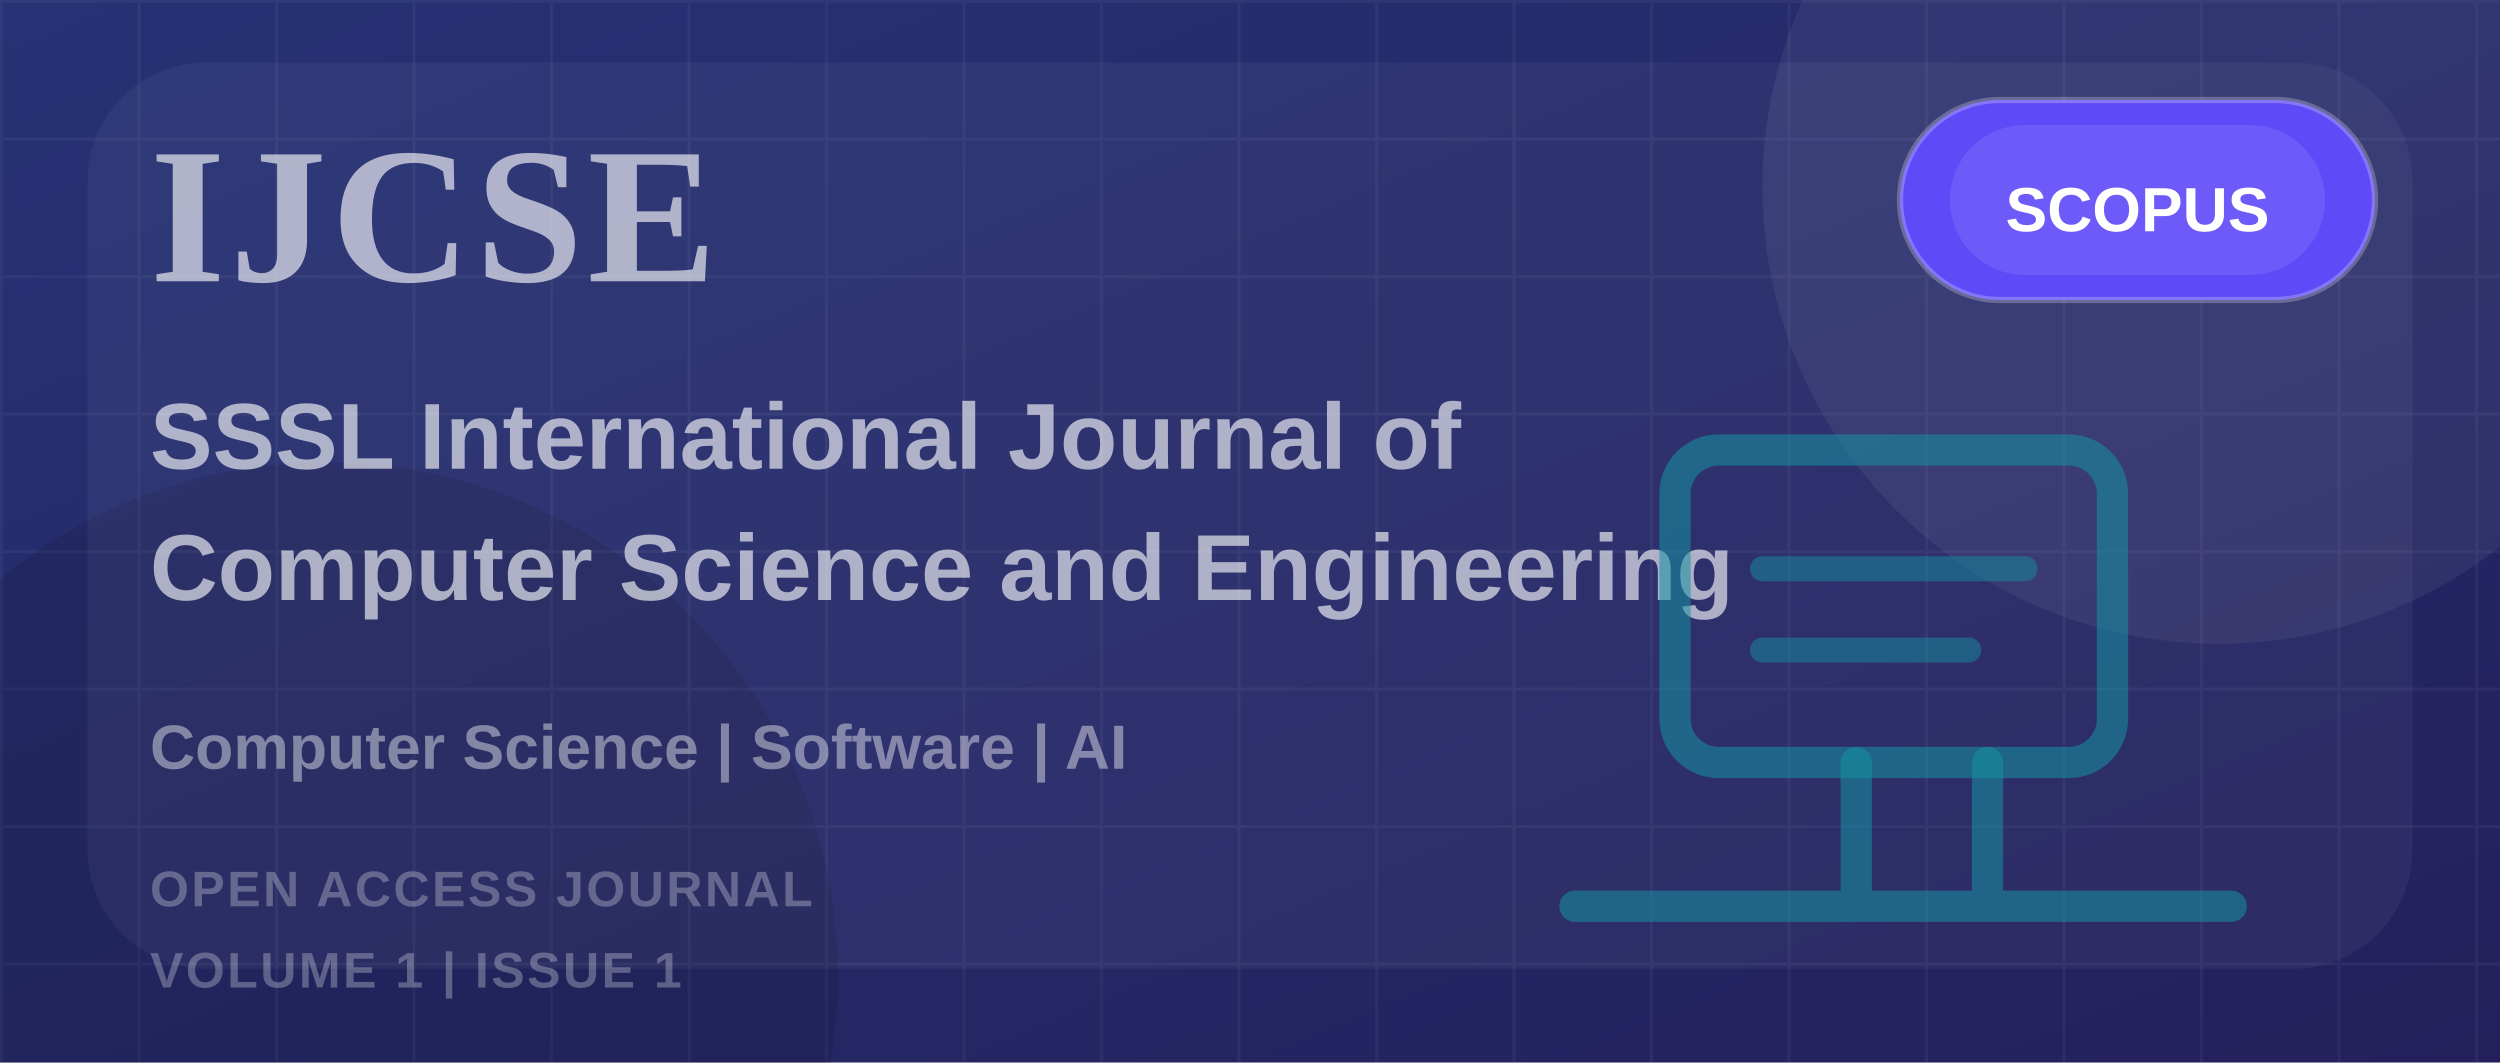
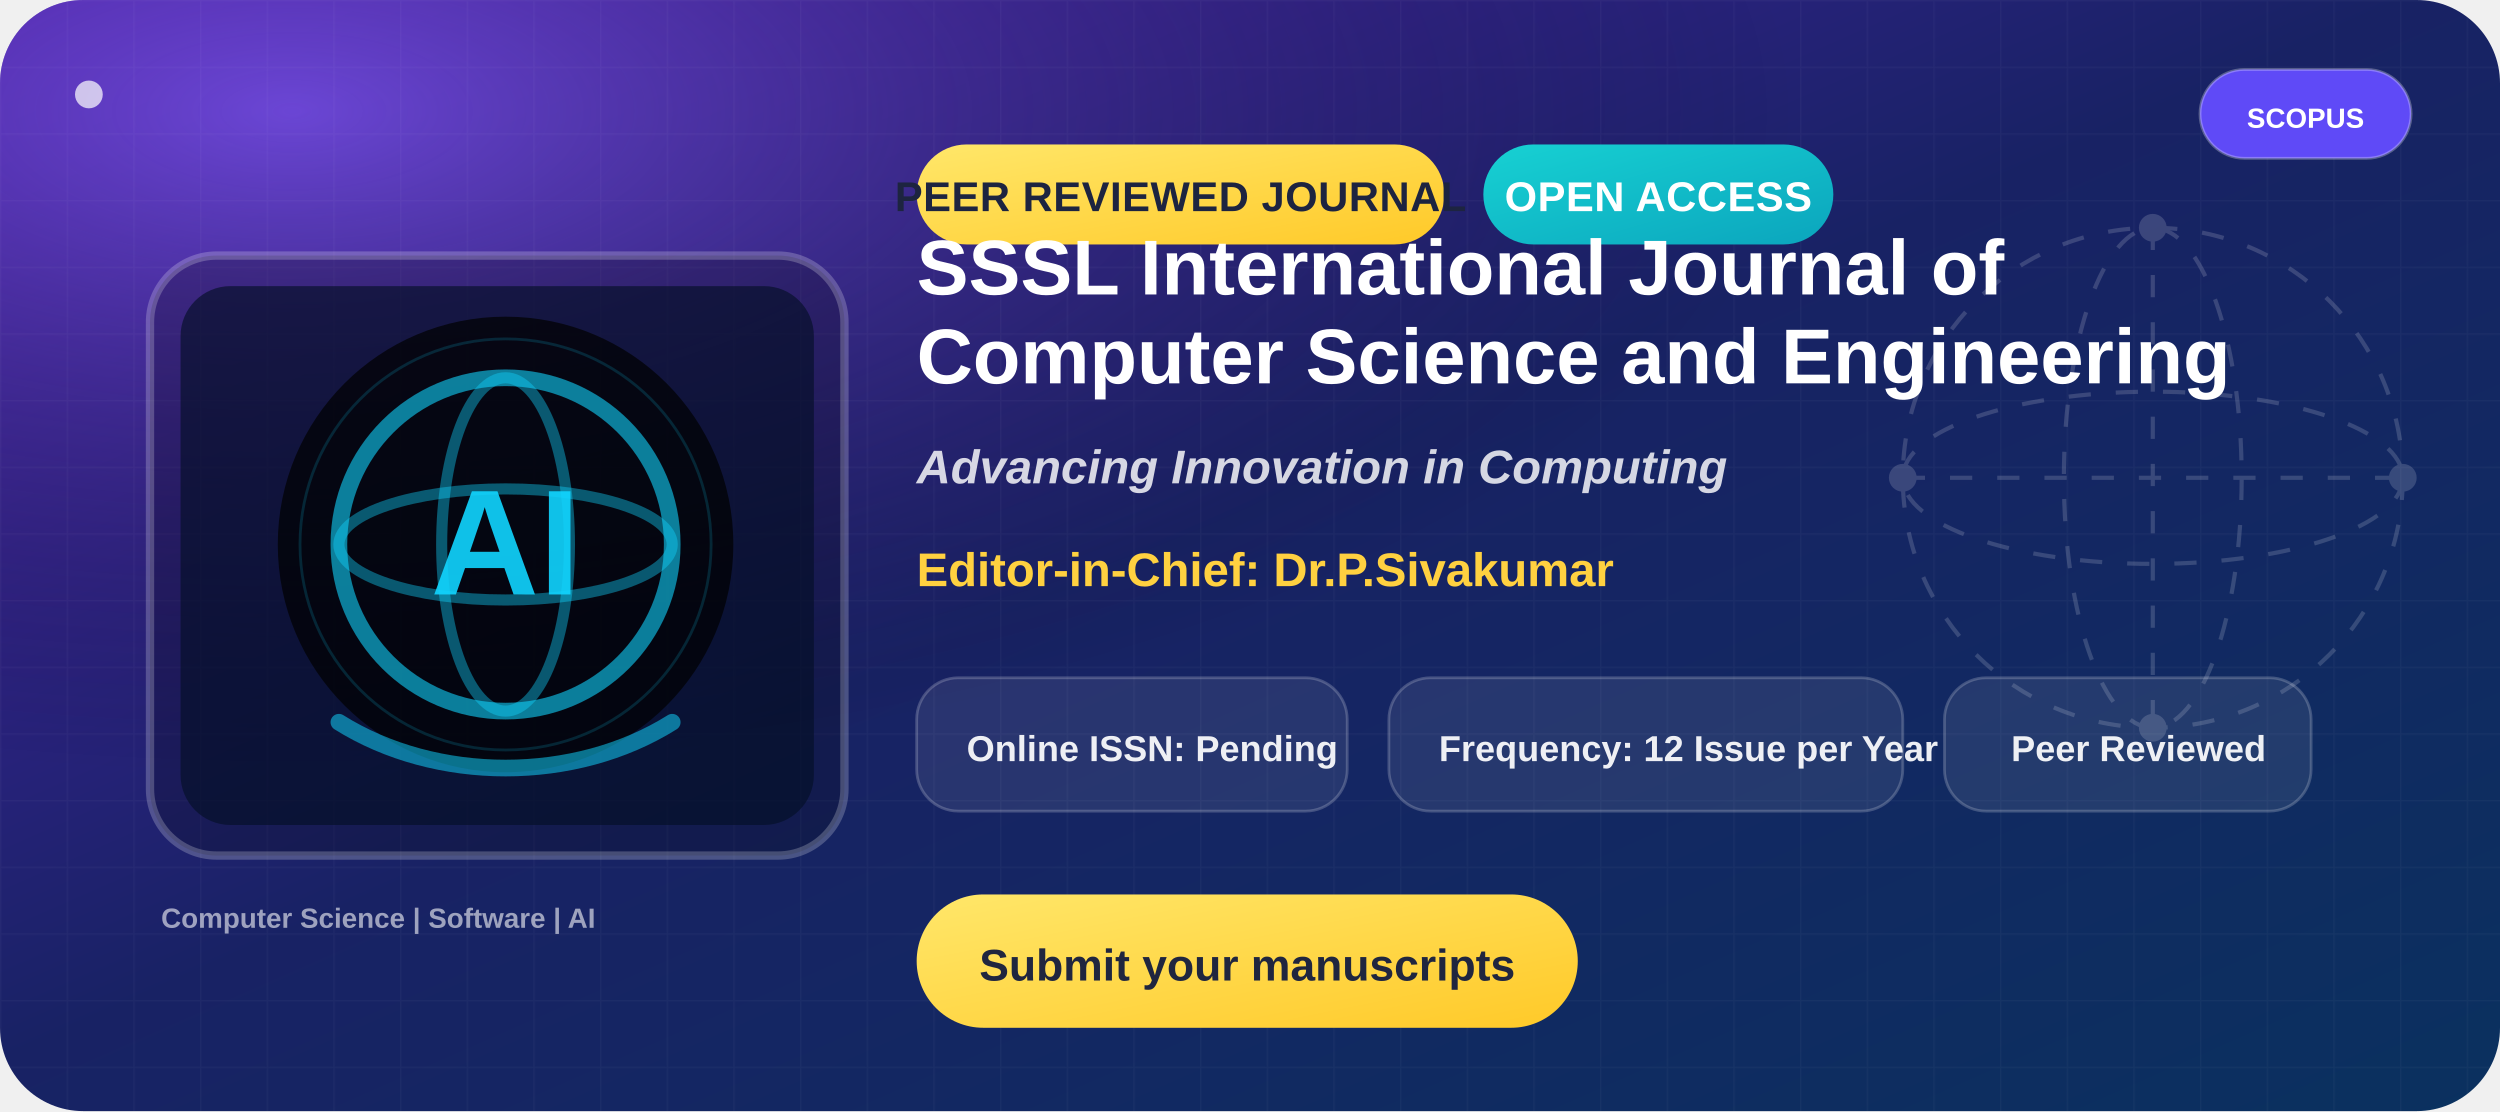
- <svg xmlns="http://www.w3.org/2000/svg" viewBox="0 0 400 170" role="img" aria-labelledby="title-IJCSE desc-IJCSE">
+ <svg xmlns="http://www.w3.org/2000/svg" viewBox="0 0 900 400" role="img" aria-labelledby="title-IJCSE desc-IJCSE">
  <defs>
-     <linearGradient id="journalBanner1" x1="0%" y1="0%" x2="100%" y2="100%">
-       <stop offset="0%" stop-color="#263274" />
-       <stop offset="100%" stop-color="#24205c" />
+     <linearGradient id="bg1" x1="0%" y1="0%" x2="100%" y2="100%">
+       <stop offset="0%" stop-color="#4d22b2" />
+       <stop offset="48%" stop-color="#182264" />
+       <stop offset="100%" stop-color="#0a315f" />
    </linearGradient>
-     <pattern id="grid1" width="22" height="22" patternUnits="userSpaceOnUse">
-       <path d="M22 0H0V22" fill="none" stroke="#ffffff" stroke-opacity="0.045" stroke-width="1" />
+     <radialGradient id="glow1" cx="12%" cy="10%" r="60%">
+       <stop offset="0%" stop-color="#8d63ff" stop-opacity="0.55" />
+       <stop offset="100%" stop-color="#000000" stop-opacity="0" />
+     </radialGradient>
+     <linearGradient id="gold1" x1="0%" y1="0%" x2="100%" y2="100%">
+       <stop offset="0%" stop-color="#ffe76a" />
+       <stop offset="100%" stop-color="#ffc928" />
+     </linearGradient>
+     <linearGradient id="cyan1" x1="0%" y1="0%" x2="100%" y2="100%">
+       <stop offset="0%" stop-color="#17d1d3" />
+       <stop offset="100%" stop-color="#0ba5bd" />
+     </linearGradient>
+     <pattern id="grid1" width="24" height="24" patternUnits="userSpaceOnUse">
+       <path d="M24 0H0V24" fill="none" stroke="#ffffff" stroke-opacity="0.035" stroke-width="1" />
    </pattern>
-     <style>
-       .code { font-family: Georgia, 'Times New Roman', serif; font-size: 31px; font-weight: 800; letter-spacing: 0.7px; fill: rgba(255,255,255,0.62); }
-       .title { font-family: 'Outfit', 'Segoe UI', Arial, sans-serif; font-size: 15px; font-weight: 800; fill: rgba(255,255,255,0.62); }
-       .subject { font-family: 'Poppins', 'Segoe UI', Arial, sans-serif; font-size: 10px; font-weight: 700; fill: rgba(255,255,255,0.42); }
-       .meta { font-family: 'Poppins', 'Segoe UI', Arial, sans-serif; font-size: 8px; font-weight: 800; fill: rgba(255,255,255,0.28); letter-spacing: 0.4px; }
-     </style>
+     <style>.pill{font-family:'Outfit','Segoe UI',Arial,sans-serif;font-weight:900;font-size:15px;letter-spacing:.2px}.title{font-family:'Outfit','Segoe UI',Arial,sans-serif;font-weight:900;font-size:28px;fill:#fff;letter-spacing:0}.tagline{font-family:'Outfit','Segoe UI',Arial,sans-serif;font-style:italic;font-weight:800;font-size:17px;fill:rgba(255,255,255,.82)}.editor{font-family:'Outfit','Segoe UI',Arial,sans-serif;font-weight:900;font-size:17px;fill:#ffd140}.chip{font-family:'Outfit','Segoe UI',Arial,sans-serif;font-size:13px;font-weight:800;fill:rgba(255,255,255,.92)}.small{font-family:'Poppins','Segoe UI',Arial,sans-serif;font-size:10px;font-weight:800;fill:rgba(255,255,255,.58)}</style>
  </defs>
-   <rect width="400" height="170" fill="url(#journalBanner1)" />
-   <rect width="400" height="170" fill="url(#grid1)" />
-   <circle cx="355" cy="30" r="73" fill="#ffffff" opacity="0.055" />
-   <circle cx="52" cy="156" r="82" fill="#000000" opacity="0.11" />
-   <rect x="14" y="10" width="372" height="145" rx="19" fill="#ffffff" opacity="0.045" />
-   <text x="24" y="45" class="code">IJCSE</text>
-   <text x="24" y="75" class="title">SSSL International Journal of</text>
-   <text x="24" y="96" class="title">Computer Science and Engineering</text>
-   <text x="24" y="123" class="subject">Computer Science | Software | AI</text>
-   <text x="24" y="145" class="meta">OPEN ACCESS JOURNAL</text>
-   <text x="24" y="158" class="meta">VOLUME 1 | ISSUE 1</text>
-   <rect x="268" y="72" width="70" height="50" rx="7" fill="none" stroke="#1591a0" stroke-width="5" stroke-linecap="round" stroke-linejoin="round" opacity="0.56" />
-   <path d="M252 145h105M297 122v22M318 122v22" fill="none" stroke="#1591a0" stroke-width="5" stroke-linecap="round" stroke-linejoin="round" opacity="0.56" />
-   <path d="M282 91h42M282 104h33" fill="none" stroke="#1591a0" stroke-width="4" stroke-linecap="round" stroke-linejoin="round" opacity="0.48" />
-   <g transform="translate(304 16)">
-     <rect width="76" height="32" rx="16" fill="#5f4af7" stroke="#ffffff" stroke-opacity="0.24" />
-     <rect x="8" y="4" width="60" height="24" rx="12" fill="#ffffff" opacity="0.09" />
-     <text x="38" y="21" text-anchor="middle" font-family="Poppins, Arial" font-size="10" font-weight="900" fill="#ffffff">SCOPUS</text>
+   <rect width="900" height="400" rx="30" fill="url(#bg1)" />
+   <rect width="900" height="400" rx="30" fill="url(#glow1)" />
+   <rect width="900" height="400" rx="30" fill="url(#grid1)" />
+   <circle cx="32" cy="34" r="5" fill="#fff" opacity=".7" />
+   <g opacity=".16" transform="translate(675 64)">
+     <circle cx="100" cy="108" r="90" fill="none" stroke="#fff" stroke-width="1.5" stroke-dasharray="8 9" />
+     <ellipse cx="100" cy="108" rx="90" ry="31" fill="none" stroke="#fff" stroke-width="1.5" stroke-dasharray="8 9" />
+     <ellipse cx="100" cy="108" rx="32" ry="90" fill="none" stroke="#fff" stroke-width="1.5" stroke-dasharray="8 9" />
+     <path d="M10 108h180M100 18v180" stroke="#fff" stroke-width="1.5" stroke-dasharray="8 9" />
+     <circle cx="100" cy="18" r="5" fill="#fff" />
+     <circle cx="100" cy="198" r="5" fill="#fff" />
+     <circle cx="10" cy="108" r="5" fill="#fff" />
+     <circle cx="190" cy="108" r="5" fill="#fff" />
+   </g>
+   <g transform="translate(54 92)">
+     <rect x="0" y="0" width="250" height="216" rx="24" fill="rgba(0,0,0,.22)" stroke="rgba(255,255,255,.22)" stroke-width="3" />
+     <rect x="11" y="11" width="228" height="194" rx="18" fill="rgba(4,15,38,.64)" />
+     <g transform="translate(6 6)">
+       <circle cx="122" cy="98" r="82" fill="#000" opacity=".7" />
+       <circle cx="122" cy="98" r="74" fill="none" stroke="#11d5ff" stroke-opacity=".16" />
+       <circle cx="122" cy="98" r="60" fill="none" stroke="#11d5ff" stroke-linecap="round" stroke-linejoin="round" stroke-width="6" opacity="0.58" />
+       <ellipse cx="122" cy="98" rx="60" ry="20" fill="none" stroke="#11d5ff" stroke-linecap="round" stroke-linejoin="round" stroke-width="4" opacity="0.4" />
+       <ellipse cx="122" cy="98" rx="23" ry="60" fill="none" stroke="#11d5ff" stroke-linecap="round" stroke-linejoin="round" stroke-width="4" opacity="0.4" />
+       <text x="122" y="116" text-anchor="middle" font-family="Outfit,Arial" font-size="54" font-weight="900" fill="#11d5ff" opacity="0.9">AI</text>
+       <path d="M62 162c35 22 85 22 120 0" fill="none" stroke="#11d5ff" stroke-linecap="round" stroke-linejoin="round" stroke-width="6" opacity="0.52" />
+     </g>
+   </g>
+   <g transform="translate(330 52)">
+     <rect x="0" y="0" width="190" height="36" rx="18" fill="url(#gold1)" />
+     <text x="95" y="24" text-anchor="middle" class="pill" fill="#1d2440">PEER REVIEWED JOURNAL</text>
+     <rect x="204" y="0" width="126" height="36" rx="18" fill="url(#cyan1)" />
+     <text x="267" y="24" text-anchor="middle" class="pill" fill="#fff">OPEN ACCESS</text>
+   </g>
+   <text x="330" y="106" class="title">SSSL International Journal of</text>
+   <text x="330" y="138" class="title">Computer Science and Engineering</text>
+   <text x="330" y="174" class="tagline">Advancing Innovation in Computing</text>
+   <text x="330" y="211" class="editor">Editor-in-Chief: Dr.P.Sivakumar</text>
+   <g transform="translate(330 244)">
+     <rect x="0" y="0" width="155" height="48" rx="15" fill="rgba(255,255,255,.08)" stroke="rgba(255,255,255,.20)" />
+     <text x="18" y="30" class="chip">Online ISSN: Pending</text>
+     <rect x="170" y="0" width="185" height="48" rx="15" fill="rgba(255,255,255,.08)" stroke="rgba(255,255,255,.20)" />
+     <text x="188" y="30" class="chip">Frequency: 12 Issue per Year</text>
+     <rect x="370" y="0" width="132" height="48" rx="15" fill="rgba(255,255,255,.08)" stroke="rgba(255,255,255,.20)" />
+     <text x="394" y="30" class="chip">Peer Reviewed</text>
+   </g>
+   <g transform="translate(330 322)">
+     <rect x="0" y="0" width="238" height="48" rx="24" fill="url(#gold1)" />
+     <text x="119" y="31" text-anchor="middle" font-family="Outfit,Arial" font-size="16" font-weight="900" fill="#20263f">Submit your manuscripts</text>
+   </g>
+   <text x="58" y="334" class="small">Computer Science | Software | AI</text>
+   <g transform="translate(792 25)">
+     <rect width="76" height="32" rx="16" fill="#5f4af7" stroke="rgba(255,255,255,.28)" />
+     <text x="38" y="21" text-anchor="middle" font-family="Poppins,Arial" font-size="10" font-weight="900" fill="#fff">SCOPUS</text>
  </g>
</svg>
